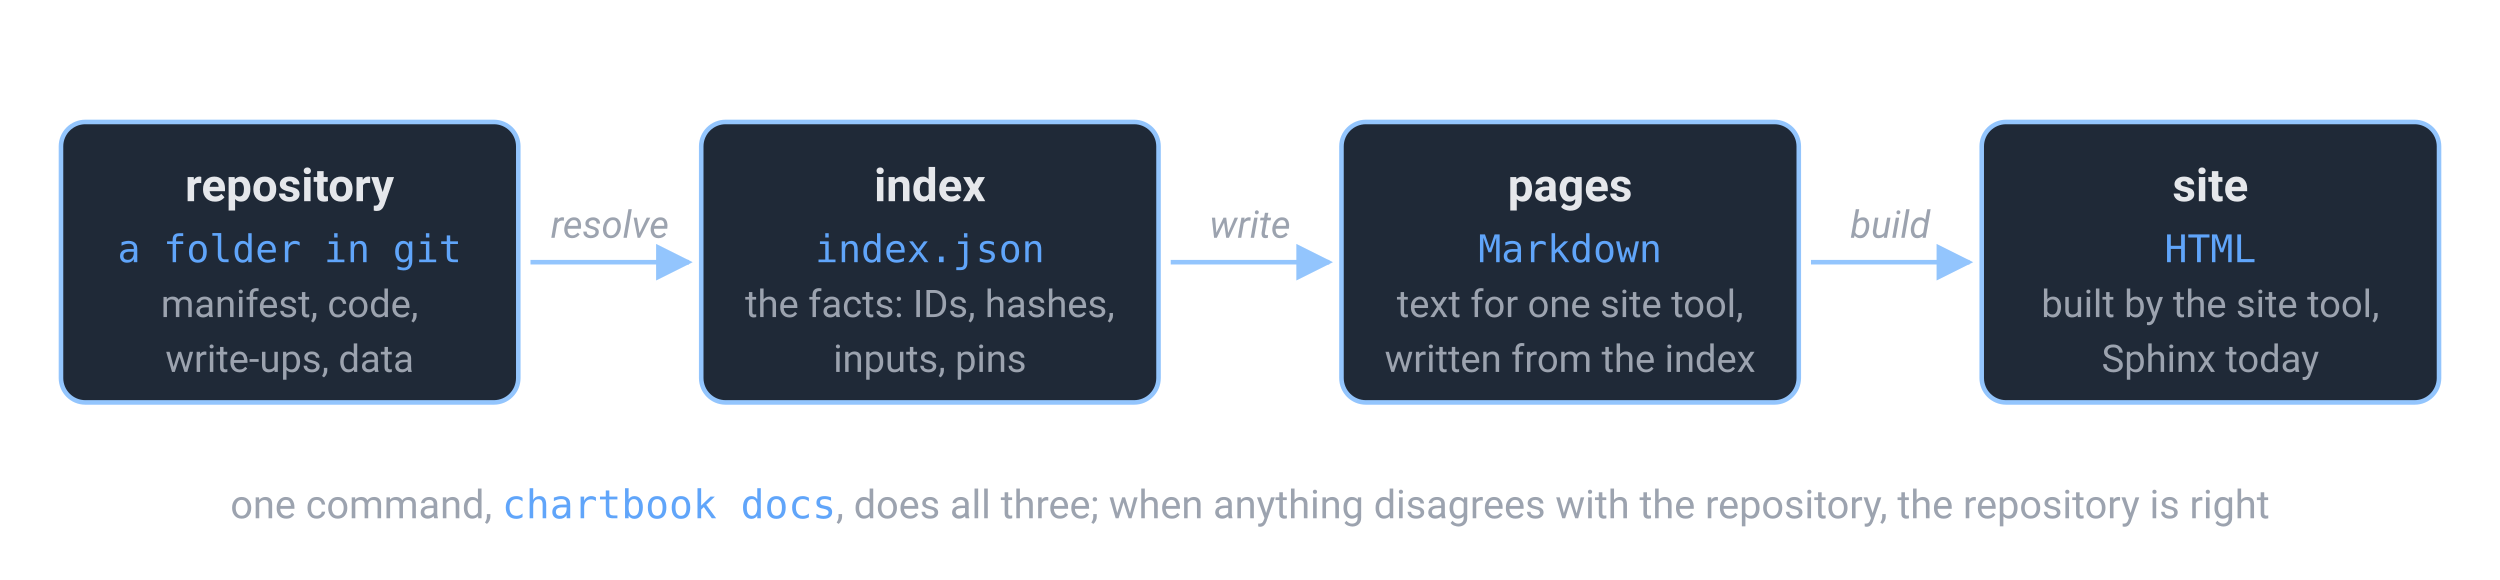
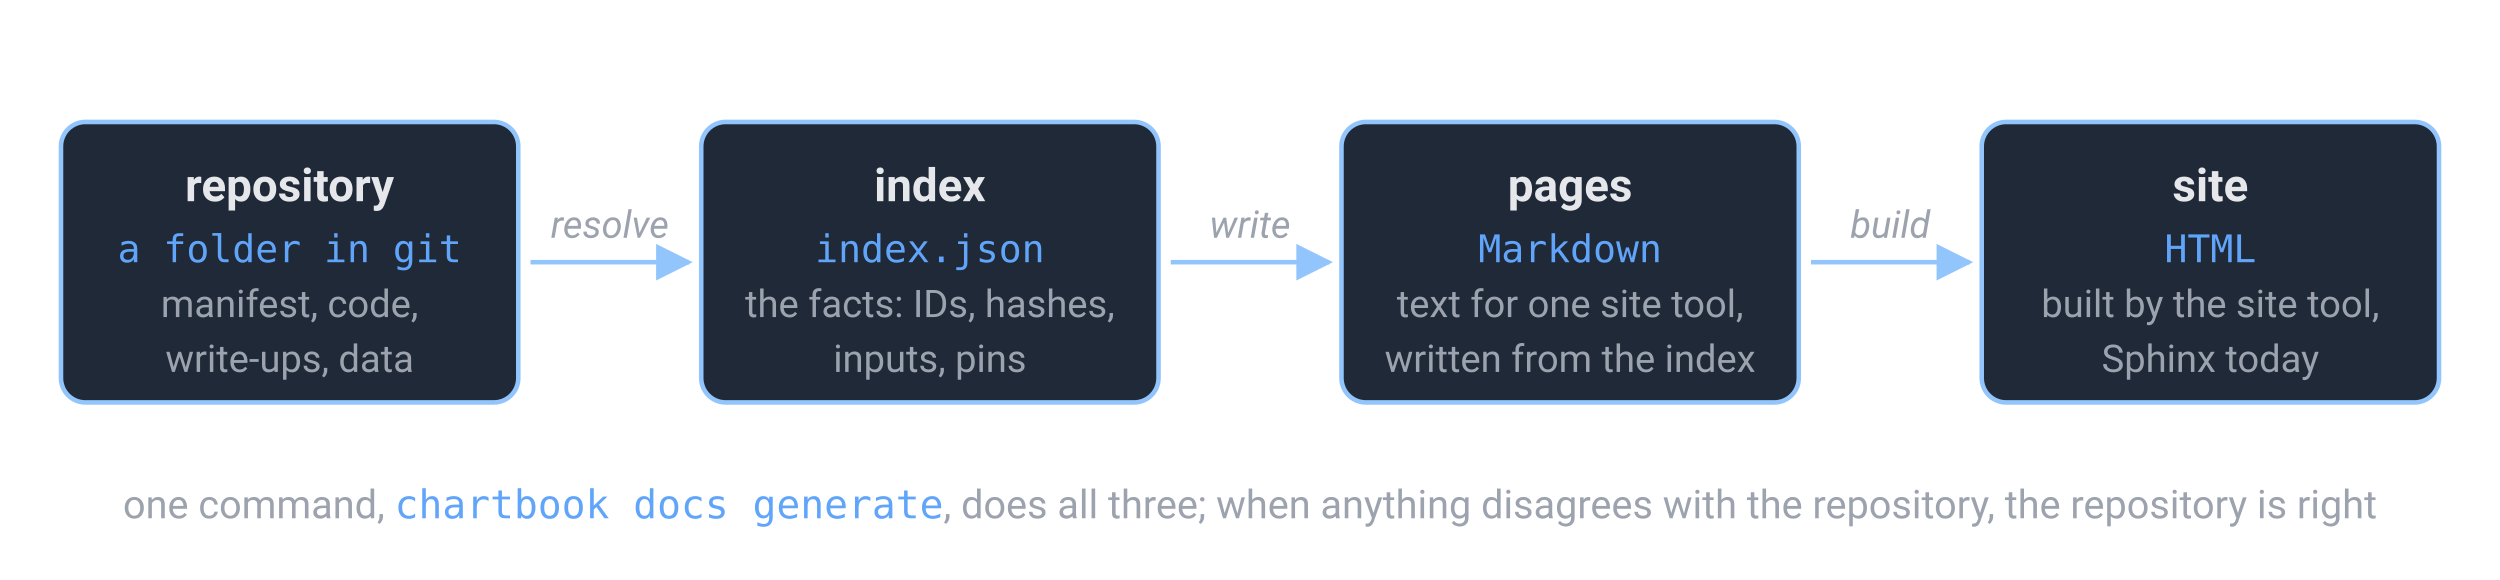
<svg xmlns="http://www.w3.org/2000/svg" viewBox="0 0 820 190" width="820" height="190" font-family="-apple-system, BlinkMacSystemFont, Segoe UI, Roboto, Helvetica, Arial, sans-serif" font-size="14">
  <defs>
    <marker id="a" viewBox="0 0 10 10" refX="9" refY="5" markerWidth="8" markerHeight="8" orient="auto-start-reverse">
      <path d="M 0 0 L 10 5 L 0 10 z" fill="#93c5fd" />
    </marker>
  </defs>
  <rect x="20" y="40" width="150" height="92" rx="8" fill="#1f2937" stroke="#93c5fd" stroke-width="1.5" />
  <text x="95.0" y="66" text-anchor="middle" fill="#e5e7eb" font-size="15" font-weight="600">repository</text>
  <text x="95.0" y="86" text-anchor="middle" fill="#60a5fa" font-size="12.5" font-family="SFMono-Regular, Menlo, Consolas, monospace">a folder in git</text>
  <text x="95.0" y="104" text-anchor="middle" fill="#9ca3af" font-size="12.5">manifest, code,</text>
  <text x="95.0" y="122" text-anchor="middle" fill="#9ca3af" font-size="12.5">write-ups, data</text>
  <rect x="230" y="40" width="150" height="92" rx="8" fill="#1f2937" stroke="#93c5fd" stroke-width="1.5" />
  <text x="305.0" y="66" text-anchor="middle" fill="#e5e7eb" font-size="15" font-weight="600">index</text>
  <text x="305.0" y="86" text-anchor="middle" fill="#60a5fa" font-size="12.5" font-family="SFMono-Regular, Menlo, Consolas, monospace">index.json</text>
  <text x="305.0" y="104" text-anchor="middle" fill="#9ca3af" font-size="12.5">the facts: IDs, hashes,</text>
  <text x="305.0" y="122" text-anchor="middle" fill="#9ca3af" font-size="12.5">inputs, pins</text>
  <rect x="440" y="40" width="150" height="92" rx="8" fill="#1f2937" stroke="#93c5fd" stroke-width="1.5" />
  <text x="515.0" y="66" text-anchor="middle" fill="#e5e7eb" font-size="15" font-weight="600">pages</text>
  <text x="515.0" y="86" text-anchor="middle" fill="#60a5fa" font-size="12.5" font-family="SFMono-Regular, Menlo, Consolas, monospace">Markdown</text>
  <text x="515.0" y="104" text-anchor="middle" fill="#9ca3af" font-size="12.5">text for one site tool,</text>
  <text x="515.0" y="122" text-anchor="middle" fill="#9ca3af" font-size="12.5">written from the index</text>
  <rect x="650" y="40" width="150" height="92" rx="8" fill="#1f2937" stroke="#93c5fd" stroke-width="1.5" />
  <text x="725.0" y="66" text-anchor="middle" fill="#e5e7eb" font-size="15" font-weight="600">site</text>
  <text x="725.0" y="86" text-anchor="middle" fill="#60a5fa" font-size="12.5" font-family="SFMono-Regular, Menlo, Consolas, monospace">HTML</text>
  <text x="725.0" y="104" text-anchor="middle" fill="#9ca3af" font-size="12.5">built by the site tool,</text>
  <text x="725.0" y="122" text-anchor="middle" fill="#9ca3af" font-size="12.5">Sphinx today</text>
  <line x1="174" y1="86.0" x2="226" y2="86.0" stroke="#93c5fd" stroke-width="1.5" marker-end="url(#a)" />
  <text x="200.0" y="78.0" text-anchor="middle" fill="#9ca3af" font-size="12.5" font-style="italic">resolve</text>
  <line x1="384" y1="86.0" x2="436" y2="86.0" stroke="#93c5fd" stroke-width="1.5" marker-end="url(#a)" />
  <text x="410.0" y="78.0" text-anchor="middle" fill="#9ca3af" font-size="12.5" font-style="italic">write</text>
  <line x1="594" y1="86.0" x2="646" y2="86.0" stroke="#93c5fd" stroke-width="1.5" marker-end="url(#a)" />
  <text x="620.0" y="78.0" text-anchor="middle" fill="#9ca3af" font-size="12.5" font-style="italic">build</text>
-   <text x="410.0" y="170" text-anchor="middle" fill="#9ca3af" font-size="13">one command, <tspan font-family="SFMono-Regular, Menlo, Consolas, monospace" fill="#60a5fa">chartbook docs</tspan>, does all three; when anything disagrees with the repository, the repository is right</text>
+   <text x="410.0" y="170" text-anchor="middle" fill="#9ca3af" font-size="13">one command, <tspan font-family="SFMono-Regular, Menlo, Consolas, monospace" fill="#60a5fa">chartbook docs generate</tspan>, does all three; when anything disagrees with the repository, the repository is right</text>
</svg>
